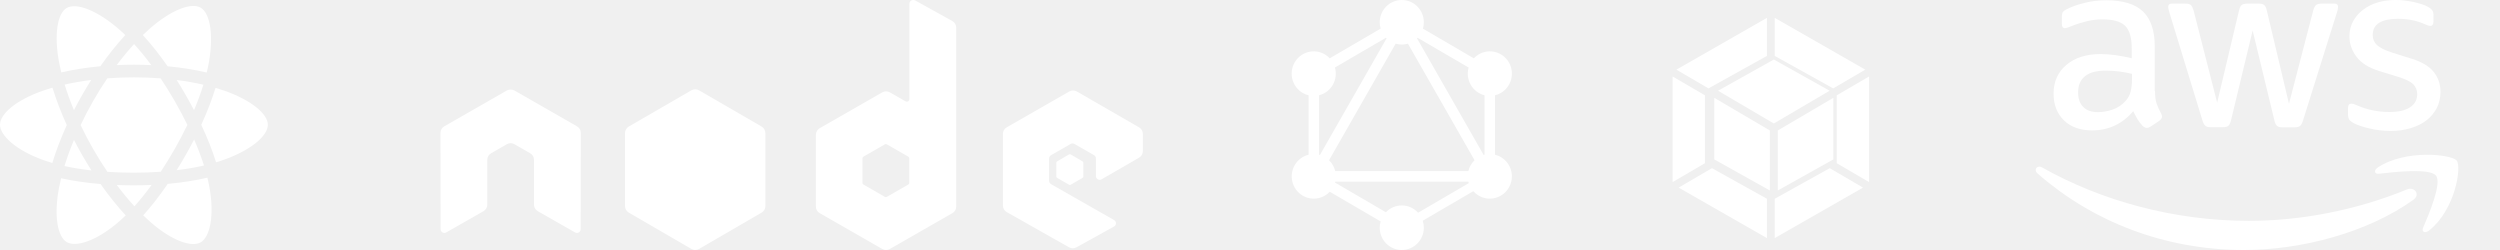
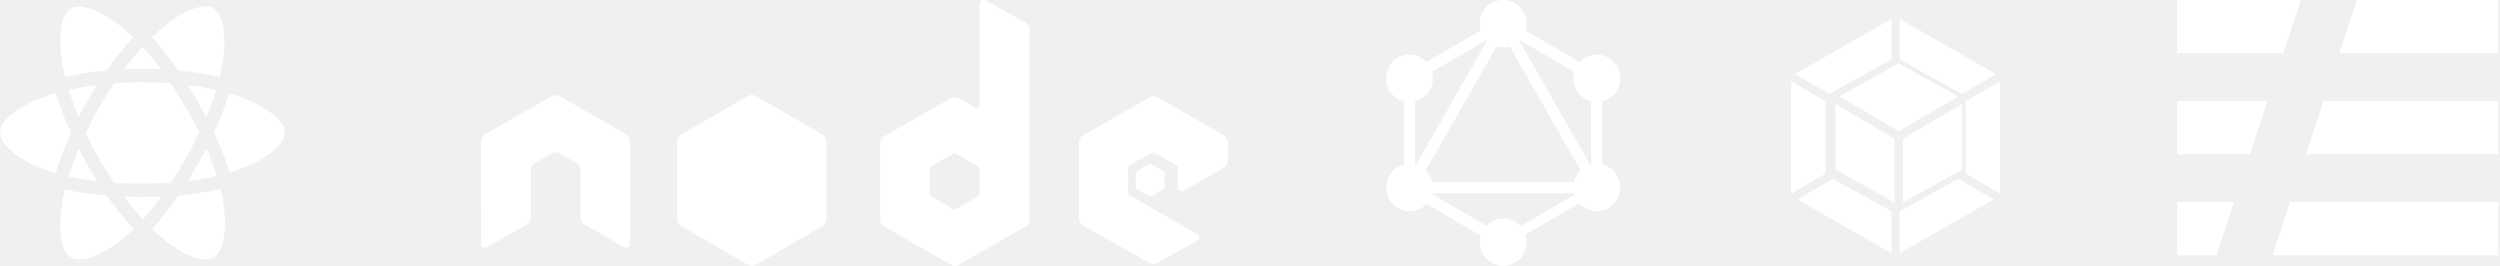
- <svg xmlns="http://www.w3.org/2000/svg" width="420px" height="42px" viewBox="0 0 420 42" version="1.1">
+ <svg xmlns="http://www.w3.org/2000/svg" width="395px" height="42px" viewBox="0 0 395 42" version="1.1">
  <g id="Home-v1" stroke="none" stroke-width="1" fill="none" fill-rule="evenodd">
-     <g id="Main-page" transform="translate(-558, -6691)" fill="#FFFFFF">
+     <g id="Main-page" transform="translate(-587, -6691)" fill="#FFFFFF">
      <g id="Made-for-devs" transform="translate(72, 3974)">
-         <g id="Technology" transform="translate(481, 2667)">
-           <g id="Logos" transform="translate(0, 46)">
-             <g id="amazon-web-services-2" transform="translate(347, 4)" fill-rule="nonzero">
-               <path d="M20.04,15.283 C20.04,16.149 20.134,16.851 20.299,17.366 C20.487,17.881 20.723,18.443 21.053,19.051 C21.171,19.238 21.218,19.426 21.218,19.589 C21.218,19.823 21.077,20.057 20.77,20.291 L19.285,21.274 C19.073,21.415 18.861,21.485 18.673,21.485 C18.437,21.485 18.201,21.368 17.966,21.157 C17.636,20.806 17.353,20.432 17.117,20.057 C16.881,19.66 16.646,19.215 16.387,18.677 C14.548,20.83 12.239,21.906 9.458,21.906 C7.478,21.906 5.899,21.345 4.744,20.221 C3.589,19.098 3,17.6 3,15.728 C3,13.738 3.707,12.123 5.145,10.906 C6.582,9.689 8.491,9.081 10.919,9.081 C11.72,9.081 12.545,9.151 13.417,9.268 C14.289,9.385 15.185,9.572 16.127,9.783 L16.127,8.074 C16.127,6.296 15.75,5.055 15.02,4.33 C14.265,3.604 12.993,3.253 11.178,3.253 C10.353,3.253 9.505,3.347 8.633,3.557 C7.761,3.768 6.912,4.026 6.087,4.353 C5.71,4.517 5.427,4.611 5.263,4.657 C5.098,4.704 4.98,4.728 4.885,4.728 C4.555,4.728 4.391,4.494 4.391,4.002 L4.391,2.855 C4.391,2.481 4.438,2.2 4.555,2.036 C4.673,1.872 4.885,1.709 5.215,1.545 C6.04,1.123 7.03,0.772 8.185,0.491 C9.34,0.187 10.565,0.047 11.861,0.047 C14.666,0.047 16.716,0.679 18.036,1.943 C19.332,3.206 19.992,5.126 19.992,7.7 L19.992,15.283 L20.04,15.283 Z M10.471,18.84 C11.249,18.84 12.05,18.7 12.898,18.419 C13.747,18.138 14.501,17.623 15.137,16.921 C15.515,16.477 15.797,15.985 15.939,15.423 C16.08,14.862 16.174,14.183 16.174,13.387 L16.174,12.404 C15.491,12.24 14.76,12.1 14.006,12.006 C13.252,11.913 12.521,11.866 11.791,11.866 C10.212,11.866 9.057,12.17 8.279,12.802 C7.501,13.434 7.124,14.323 7.124,15.494 C7.124,16.594 7.407,17.413 7.996,17.974 C8.562,18.56 9.387,18.84 10.471,18.84 Z M29.396,21.368 C28.972,21.368 28.689,21.298 28.5,21.134 C28.312,20.994 28.147,20.666 28.005,20.221 L22.467,2.13 C22.326,1.662 22.255,1.357 22.255,1.194 C22.255,0.819 22.443,0.609 22.821,0.609 L25.13,0.609 C25.578,0.609 25.884,0.679 26.049,0.843 C26.238,0.983 26.379,1.311 26.521,1.755 L30.48,17.249 L34.157,1.755 C34.274,1.287 34.416,0.983 34.604,0.843 C34.793,0.702 35.123,0.609 35.547,0.609 L37.433,0.609 C37.88,0.609 38.187,0.679 38.375,0.843 C38.564,0.983 38.729,1.311 38.823,1.755 L42.547,17.436 L46.624,1.755 C46.765,1.287 46.93,0.983 47.095,0.843 C47.284,0.702 47.59,0.609 48.015,0.609 L50.206,0.609 C50.583,0.609 50.796,0.796 50.796,1.194 C50.796,1.311 50.772,1.428 50.748,1.568 C50.725,1.709 50.678,1.896 50.583,2.153 L44.904,20.245 C44.762,20.713 44.597,21.017 44.409,21.157 C44.22,21.298 43.914,21.391 43.513,21.391 L41.486,21.391 C41.038,21.391 40.732,21.321 40.544,21.157 C40.355,20.994 40.19,20.689 40.096,20.221 L36.443,5.126 L32.813,20.198 C32.695,20.666 32.554,20.97 32.365,21.134 C32.177,21.298 31.847,21.368 31.423,21.368 L29.396,21.368 Z M59.681,22 C58.455,22 57.23,21.86 56.051,21.579 C54.873,21.298 53.954,20.994 53.341,20.643 C52.964,20.432 52.704,20.198 52.61,19.987 C52.516,19.777 52.469,19.543 52.469,19.332 L52.469,18.138 C52.469,17.647 52.657,17.413 53.011,17.413 C53.152,17.413 53.294,17.436 53.435,17.483 C53.577,17.53 53.789,17.623 54.024,17.717 C54.826,18.068 55.698,18.349 56.617,18.536 C57.559,18.723 58.479,18.817 59.421,18.817 C60.906,18.817 62.061,18.56 62.862,18.045 C63.664,17.53 64.088,16.781 64.088,15.821 C64.088,15.166 63.876,14.628 63.451,14.183 C63.027,13.738 62.226,13.34 61.071,12.966 L57.654,11.913 C55.933,11.374 54.661,10.579 53.883,9.526 C53.105,8.496 52.704,7.349 52.704,6.132 C52.704,5.149 52.917,4.283 53.341,3.534 C53.765,2.785 54.331,2.13 55.038,1.615 C55.745,1.077 56.546,0.679 57.489,0.398 C58.431,0.117 59.421,0 60.458,0 C60.977,0 61.519,0.023 62.037,0.094 C62.579,0.164 63.074,0.257 63.569,0.351 C64.041,0.468 64.488,0.585 64.913,0.726 C65.337,0.866 65.667,1.006 65.902,1.147 C66.232,1.334 66.468,1.521 66.609,1.732 C66.751,1.919 66.822,2.177 66.822,2.504 L66.822,3.604 C66.822,4.096 66.633,4.353 66.28,4.353 C66.091,4.353 65.785,4.26 65.384,4.072 C64.041,3.464 62.532,3.16 60.859,3.16 C59.516,3.16 58.455,3.37 57.724,3.815 C56.994,4.26 56.617,4.938 56.617,5.898 C56.617,6.553 56.852,7.115 57.324,7.56 C57.795,8.004 58.667,8.449 59.916,8.847 L63.263,9.9 C64.96,10.438 66.185,11.187 66.916,12.147 C67.646,13.106 68,14.206 68,15.423 C68,16.43 67.788,17.343 67.387,18.138 C66.963,18.934 66.397,19.636 65.667,20.198 C64.936,20.783 64.064,21.204 63.051,21.509 C61.99,21.836 60.883,22 59.681,22 Z" id="Shape" />
-               <path d="M63.443,33.567 C55.764,39.076 44.608,42 35.016,42 C21.573,42 9.46,37.171 0.311,29.146 C-0.413,28.512 0.241,27.65 1.104,28.149 C11,33.726 23.206,37.103 35.833,37.103 C44.352,37.103 53.71,35.381 62.323,31.844 C63.606,31.277 64.703,32.66 63.443,33.567 Z" id="Shape" />
-               <path d="M67.239,29.491 C66.195,28.227 60.332,28.882 57.674,29.187 C56.879,29.28 56.755,28.625 57.475,28.133 C62.146,25.042 69.823,25.932 70.717,26.962 C71.611,28.016 70.469,35.252 66.096,38.718 C65.425,39.257 64.779,38.976 65.078,38.273 C66.071,35.955 68.282,30.732 67.239,29.491 Z" id="Shape" />
+         <g id="Technology" transform="translate(490, 2667)">
+           <g id="Logos" transform="translate(20, 46)">
+             <g id="serverless-logo" transform="translate(349, 4)" fill-rule="nonzero">
+               <polygon id="Fill-1" points="0 31.941 0 40.341 6.196 40.341 8.978 31.941" />
+               <polygon id="Fill-2" points="0 15.97 0 24.371 11.485 24.371 14.266 15.97" />
+               <polygon id="Fill-3" points="0 2.69190445e-05 0 8.4 16.773 8.4 19.555 2.69190445e-05" />
+               <polygon id="Fill-4" points="28.403 2.69190445e-05 25.622 8.4 50.724 8.4 50.724 2.69190445e-05" />
+               <polygon id="Fill-5" points="23.115 15.97 20.334 24.371 50.724 24.371 50.724 15.97" />
+               <polygon id="Fill-6" points="17.827 31.941 15.046 40.341 50.724 40.341 50.724 31.941" />
            </g>
-             <g id="webpack-icon" transform="translate(284, 4)" fill-rule="nonzero">
-               <path d="M33.985,31.518 L19.151,40 L19.151,33.393 L28.394,28.254 L33.985,31.518 Z M35,30.589 L35,12.849 L29.572,16.016 L29.572,27.418 L35,30.589 Z M3.015,31.518 L17.849,40 L17.849,33.393 L8.606,28.254 L3.015,31.518 Z M2,30.589 L2,12.849 L7.428,16.016 L7.428,27.418 L2,30.589 Z M2.635,11.701 L17.849,3 L17.849,9.388 L8.103,14.807 L8.028,14.85 L2.635,11.701 Z M34.365,11.701 L19.151,3 L19.151,9.388 L28.897,14.807 L28.972,14.85 L34.365,11.701 Z" id="Shape" />
+             <g id="webpack-icon" transform="translate(286, 4)" fill-rule="nonzero">
+               <path d="M33.985,31.518 L19.151,40 L19.151,33.393 L28.394,28.254 L33.985,31.518 Z M35,30.589 L35,12.849 L29.572,16.016 L29.572,27.418 L35,30.589 Z M3.015,31.518 L17.849,40 L17.849,33.393 L8.606,28.254 L3.015,31.518 L3.015,31.518 Z M2,30.589 L2,12.849 L7.428,16.016 L7.428,27.418 L2,30.589 Z M2.635,11.701 L17.849,3 L17.849,9.388 L8.103,14.807 L8.028,14.85 L2.635,11.701 L2.635,11.701 Z M34.365,11.701 L19.151,3 L19.151,9.388 L28.897,14.807 L28.972,14.85 L34.365,11.701 L34.365,11.701 Z" id="Shape" />
              <path d="M18.334,32 L9,26.781 L9,16.438 L18.334,21.92 L18.334,32 M19.666,32 L29,26.781 L29,16.438 L19.666,21.92 L19.666,32 M9.632,15.241 L19.002,10 L28.372,15.241 L19.002,20.745 L9.632,15.241" id="Shape" />
            </g>
-             <g id="graphql-copy" transform="translate(222, 4)">
-               <path d="M22.052,4.813 L30.6,9.799 C30.847,9.536 31.13,9.309 31.441,9.127 C33.214,8.097 35.475,8.709 36.505,10.5 C37.524,12.291 36.919,14.576 35.146,15.616 C34.838,15.795 34.505,15.929 34.159,16.013 L34.159,25.989 C34.502,26.073 34.83,26.206 35.136,26.384 C36.919,27.424 37.524,29.709 36.495,31.5 C35.475,33.291 33.204,33.902 31.431,32.873 C31.087,32.674 30.778,32.42 30.514,32.121 L22.018,37.077 C22.142,37.458 22.206,37.856 22.205,38.257 C22.205,40.316 20.549,42 18.5,42 C16.451,42 14.795,40.327 14.795,38.257 C14.795,37.889 14.847,37.533 14.945,37.198 L6.399,32.213 C6.155,32.471 5.875,32.694 5.569,32.873 C3.786,33.902 1.525,33.291 0.505,31.5 C-0.514,29.709 0.091,27.424 1.864,26.384 C2.17,26.206 2.498,26.073 2.841,25.989 L2.841,16.013 C2.495,15.929 2.162,15.795 1.854,15.616 C0.081,14.586 -0.524,12.291 0.495,10.5 C1.514,8.709 3.786,8.097 5.559,9.127 C5.868,9.308 6.15,9.533 6.396,9.795 L14.946,4.808 C14.846,4.462 14.795,4.103 14.795,3.743 C14.795,1.673 16.451,0 18.5,0 C20.549,0 22.205,1.673 22.205,3.743 C22.205,4.115 22.152,4.474 22.052,4.813 Z M21.161,6.349 L29.73,11.347 C29.455,12.321 29.582,13.366 30.082,14.243 C30.604,15.16 31.454,15.767 32.397,16.004 L32.397,25.993 C32.349,26.005 32.301,26.018 32.253,26.032 L21.062,6.449 C21.096,6.417 21.129,6.383 21.161,6.35 L21.161,6.349 Z M15.941,6.452 L4.749,26.034 C4.701,26.019 4.652,26.006 4.603,25.994 L4.603,16.004 C5.546,15.767 6.396,15.16 6.918,14.243 C7.419,13.364 7.546,12.317 7.268,11.342 L15.835,6.345 C15.869,6.381 15.905,6.417 15.941,6.451 L15.941,6.452 Z M19.535,7.339 L30.724,26.916 C30.468,27.163 30.248,27.446 30.072,27.757 C29.896,28.065 29.764,28.398 29.681,28.744 L7.319,28.744 C7.236,28.398 7.104,28.065 6.928,27.757 C6.751,27.449 6.532,27.167 6.277,26.921 L17.468,7.34 C17.803,7.437 18.151,7.486 18.5,7.486 C18.859,7.486 19.207,7.435 19.535,7.339 Z M21.24,35.735 L29.753,30.769 C29.728,30.688 29.705,30.607 29.685,30.524 L7.314,30.524 C7.302,30.573 7.29,30.621 7.276,30.669 L15.831,35.659 C16.529,34.925 17.493,34.512 18.5,34.514 C19.543,34.512 20.538,34.956 21.24,35.735 Z" id="Shape" />
+             <g id="graphql-copy" transform="translate(224, 4)">
+               <path d="M22.052,4.813 L30.6,9.799 C30.847,9.536 31.13,9.309 31.441,9.127 C33.214,8.097 35.475,8.709 36.505,10.5 C37.524,12.291 36.919,14.576 35.146,15.616 C34.838,15.795 34.505,15.929 34.159,16.013 L34.159,25.989 C34.502,26.073 34.83,26.206 35.136,26.384 C36.919,27.424 37.524,29.709 36.495,31.5 C35.475,33.291 33.204,33.902 31.431,32.873 C31.087,32.674 30.778,32.42 30.514,32.121 L22.018,37.077 C22.142,37.458 22.206,37.856 22.205,38.257 C22.205,40.316 20.549,42 18.5,42 C16.451,42 14.795,40.327 14.795,38.257 C14.795,37.889 14.847,37.533 14.945,37.198 L6.399,32.213 C6.155,32.471 5.875,32.694 5.569,32.873 C3.786,33.902 1.525,33.291 0.505,31.5 C-0.514,29.709 0.091,27.424 1.864,26.384 C2.17,26.206 2.498,26.073 2.841,25.989 L2.841,16.013 C2.495,15.929 2.162,15.795 1.854,15.616 C0.081,14.586 -0.524,12.291 0.495,10.5 C1.514,8.709 3.786,8.097 5.559,9.127 C5.868,9.308 6.15,9.533 6.396,9.795 L14.946,4.808 C14.846,4.462 14.795,4.103 14.795,3.743 C14.795,1.673 16.451,0 18.5,0 C20.549,0 22.205,1.673 22.205,3.743 C22.205,4.115 22.152,4.474 22.052,4.813 Z M21.161,6.349 L29.73,11.347 C29.455,12.321 29.582,13.366 30.082,14.243 C30.604,15.16 31.454,15.767 32.397,16.004 L32.397,25.993 C32.349,26.005 32.301,26.018 32.253,26.032 L21.062,6.449 C21.096,6.417 21.129,6.383 21.161,6.349 L21.161,6.349 Z M15.941,6.452 L4.749,26.034 C4.701,26.019 4.652,26.006 4.603,25.994 L4.603,16.004 C5.546,15.767 6.396,15.16 6.918,14.243 C7.419,13.364 7.546,12.317 7.268,11.342 L15.835,6.345 C15.869,6.381 15.905,6.417 15.941,6.451 L15.941,6.452 Z M19.535,7.339 L30.724,26.916 C30.468,27.163 30.248,27.446 30.072,27.757 C29.896,28.065 29.764,28.398 29.681,28.744 L7.319,28.744 C7.236,28.398 7.104,28.065 6.928,27.757 C6.751,27.449 6.532,27.167 6.277,26.921 L17.468,7.34 C17.803,7.437 18.151,7.486 18.5,7.486 C18.859,7.486 19.207,7.435 19.535,7.339 Z M21.24,35.735 L29.753,30.769 C29.728,30.688 29.705,30.607 29.685,30.524 L7.314,30.524 C7.302,30.573 7.29,30.621 7.276,30.669 L15.831,35.659 C16.529,34.925 17.493,34.512 18.5,34.514 C19.543,34.512 20.538,34.956 21.24,35.735 L21.24,35.735 Z" id="Shape" />
            </g>
-             <g id="nodejs" transform="translate(79, 4)" fill-rule="nonzero">
-               <path d="M79.412,0 C79.301,0 79.192,0.029 79.095,0.084 C78.9,0.197 78.78,0.404 78.779,0.628 L78.779,16.644 C78.779,16.802 78.705,16.942 78.568,17.021 C78.431,17.1 78.262,17.1 78.125,17.021 L75.489,15.514 C75.098,15.289 74.616,15.289 74.224,15.514 L63.702,21.543 C63.309,21.769 63.07,22.202 63.07,22.653 L63.07,34.713 C63.07,35.163 63.309,35.576 63.702,35.801 L74.224,41.831 C74.615,42.056 75.098,42.056 75.489,41.831 L86.012,35.801 C86.404,35.577 86.645,35.162 86.644,34.713 L86.644,4.648 C86.644,4.188 86.394,3.764 85.991,3.538 L79.728,0.063 C79.63,0.008 79.521,-0.001 79.412,0 Z M11.724,15.053 C11.524,15.061 11.335,15.096 11.155,15.2 L0.632,21.23 C0.24,21.453 -0.001,21.869 5.32570083e-06,22.318 L0.021,38.502 C0.021,38.727 0.138,38.937 0.337,39.047 C0.532,39.163 0.775,39.163 0.97,39.047 L7.212,35.487 C7.607,35.254 7.865,34.848 7.865,34.399 L7.865,26.841 C7.865,26.39 8.104,25.976 8.498,25.752 L11.155,24.223 C11.347,24.113 11.565,24.055 11.787,24.056 C12.004,24.056 12.227,24.11 12.42,24.223 L15.077,25.752 C15.469,25.975 15.711,26.391 15.709,26.841 L15.709,34.398 C15.709,34.848 15.97,35.257 16.363,35.487 L22.605,39.047 C22.799,39.163 23.043,39.163 23.237,39.047 C23.433,38.934 23.554,38.727 23.554,38.502 L23.574,22.318 C23.577,21.868 23.335,21.452 22.942,21.23 L12.42,15.2 C12.242,15.096 12.053,15.062 11.851,15.053 L11.724,15.053 Z M106.276,15.2 C106.056,15.2 105.84,15.255 105.643,15.367 L95.121,21.397 C94.729,21.621 94.488,22.036 94.488,22.486 L94.488,34.545 C94.488,34.999 94.746,35.409 95.142,35.634 L105.58,41.538 C105.965,41.756 106.436,41.773 106.824,41.558 L113.15,38.062 C113.351,37.952 113.486,37.745 113.487,37.518 C113.489,37.293 113.368,37.084 113.171,36.974 L102.586,30.944 C102.388,30.831 102.248,30.604 102.248,30.378 L102.248,26.61 C102.248,26.385 102.389,26.178 102.586,26.066 L105.875,24.181 C106.071,24.069 106.312,24.069 106.508,24.181 L109.797,26.066 C109.993,26.178 110.114,26.385 110.113,26.61 L110.113,29.583 C110.113,29.807 110.234,30.015 110.43,30.127 C110.627,30.24 110.865,30.24 111.062,30.127 L117.367,26.485 C117.759,26.26 118,25.845 118,25.396 L118,22.486 C118,22.036 117.76,21.623 117.367,21.397 L106.908,15.367 C106.716,15.257 106.498,15.199 106.276,15.2 L106.276,15.2 Z M74.815,24.202 C74.87,24.202 74.934,24.216 74.983,24.244 L78.589,26.317 C78.687,26.373 78.758,26.477 78.758,26.589 L78.758,30.734 C78.758,30.847 78.688,30.95 78.589,31.007 L74.983,33.079 C74.885,33.135 74.765,33.135 74.667,33.079 L71.061,31.007 C70.963,30.95 70.893,30.847 70.893,30.734 L70.893,26.589 C70.893,26.477 70.964,26.374 71.061,26.317 L74.667,24.244 C74.711,24.217 74.763,24.203 74.815,24.203 L74.815,24.202 L74.815,24.202 Z" id="Shape" />
-               <path d="M42.793,15 C42.573,15 42.356,15.056 42.16,15.17 L31.633,21.262 C31.239,21.49 31,21.93 31,22.386 L31,34.612 C31,35.069 31.24,35.487 31.633,35.716 L42.16,41.828 C42.551,42.057 43.034,42.057 43.426,41.828 L53.952,35.716 C54.345,35.489 54.586,35.067 54.585,34.612 L54.585,22.386 C54.585,21.929 54.346,21.49 53.952,21.262 L43.426,15.17 C43.233,15.058 43.015,14.999 42.793,15 Z M105.743,25.91 C105.701,25.91 105.654,25.91 105.616,25.931 L103.591,27.12 C103.514,27.163 103.466,27.244 103.464,27.332 L103.464,29.667 C103.464,29.755 103.515,29.835 103.591,29.879 L105.616,31.046 C105.692,31.091 105.773,31.091 105.848,31.046 L107.873,29.879 C107.95,29.836 107.998,29.755 108,29.667 L108,27.332 C107.998,27.243 107.95,27.163 107.873,27.12 L105.848,25.931 C105.811,25.909 105.785,25.91 105.743,25.91 L105.743,25.91 Z" id="Shape" />
+             <g id="nodejs" transform="translate(81, 4)" fill-rule="nonzero">
+               <path d="M79.412,0 C79.301,0 79.192,0.029 79.095,0.084 C78.9,0.197 78.78,0.404 78.779,0.628 L78.779,16.644 C78.779,16.802 78.705,16.942 78.568,17.021 C78.431,17.1 78.262,17.1 78.125,17.021 L75.489,15.514 C75.098,15.289 74.616,15.289 74.224,15.514 L63.702,21.543 C63.309,21.769 63.07,22.202 63.07,22.653 L63.07,34.713 C63.07,35.163 63.309,35.576 63.702,35.801 L74.224,41.831 C74.615,42.056 75.098,42.056 75.489,41.831 L86.012,35.801 C86.404,35.577 86.645,35.162 86.644,34.713 L86.644,4.648 C86.644,4.188 86.394,3.764 85.991,3.538 L79.728,0.063 C79.63,0.008 79.521,-0.001 79.412,0 L79.412,0 Z M11.724,15.053 C11.524,15.061 11.335,15.096 11.155,15.2 L0.632,21.23 C0.24,21.453 -0.001,21.869 0,22.318 L0.021,38.502 C0.021,38.727 0.138,38.937 0.337,39.047 C0.532,39.163 0.775,39.163 0.97,39.047 L7.212,35.487 C7.607,35.254 7.865,34.848 7.865,34.399 L7.865,26.841 C7.865,26.39 8.104,25.976 8.498,25.752 L11.155,24.223 C11.347,24.113 11.565,24.055 11.787,24.056 C12.004,24.056 12.227,24.11 12.42,24.223 L15.077,25.752 C15.469,25.975 15.711,26.391 15.709,26.841 L15.709,34.398 C15.709,34.848 15.97,35.257 16.363,35.487 L22.605,39.047 C22.799,39.163 23.043,39.163 23.237,39.047 C23.433,38.934 23.554,38.727 23.554,38.502 L23.574,22.318 C23.577,21.868 23.335,21.452 22.942,21.23 L12.42,15.2 C12.242,15.096 12.053,15.062 11.851,15.053 L11.724,15.053 Z M106.276,15.2 C106.056,15.2 105.84,15.255 105.643,15.367 L95.121,21.397 C94.729,21.621 94.488,22.036 94.488,22.486 L94.488,34.545 C94.488,34.999 94.746,35.409 95.142,35.634 L105.58,41.538 C105.965,41.756 106.436,41.773 106.824,41.558 L113.15,38.062 C113.351,37.952 113.486,37.745 113.487,37.518 C113.489,37.293 113.368,37.084 113.171,36.974 L102.586,30.944 C102.388,30.831 102.248,30.604 102.248,30.378 L102.248,26.61 C102.248,26.385 102.389,26.178 102.586,26.066 L105.875,24.181 C106.071,24.069 106.312,24.069 106.508,24.181 L109.797,26.066 C109.993,26.178 110.114,26.385 110.113,26.61 L110.113,29.583 C110.113,29.807 110.234,30.015 110.43,30.127 C110.627,30.24 110.865,30.24 111.062,30.127 L117.367,26.485 C117.759,26.26 118,25.845 118,25.396 L118,22.486 C118,22.036 117.76,21.623 117.367,21.397 L106.908,15.367 C106.716,15.257 106.498,15.199 106.276,15.2 L106.276,15.2 Z M74.815,24.202 C74.87,24.202 74.934,24.216 74.983,24.244 L78.589,26.317 C78.687,26.373 78.758,26.477 78.758,26.589 L78.758,30.734 C78.758,30.847 78.688,30.95 78.589,31.007 L74.983,33.079 C74.885,33.135 74.765,33.135 74.667,33.079 L71.061,31.007 C70.963,30.95 70.893,30.847 70.893,30.734 L70.893,26.589 C70.893,26.477 70.964,26.374 71.061,26.317 L74.667,24.244 C74.711,24.217 74.763,24.203 74.815,24.203 L74.815,24.202 L74.815,24.202 Z" id="Shape" />
+               <path d="M42.793,15 C42.573,15 42.356,15.056 42.16,15.17 L31.633,21.262 C31.239,21.49 31,21.93 31,22.386 L31,34.612 C31,35.069 31.24,35.487 31.633,35.716 L42.16,41.828 C42.551,42.057 43.034,42.057 43.426,41.828 L53.952,35.716 C54.345,35.489 54.586,35.067 54.585,34.612 L54.585,22.386 C54.585,21.929 54.346,21.49 53.952,21.262 L43.426,15.17 C43.233,15.058 43.015,14.999 42.793,15 L42.793,15 Z M105.743,25.91 C105.701,25.91 105.654,25.91 105.616,25.931 L103.591,27.12 C103.514,27.163 103.466,27.244 103.464,27.332 L103.464,29.667 C103.464,29.755 103.515,29.835 103.591,29.879 L105.616,31.046 C105.692,31.091 105.773,31.091 105.848,31.046 L107.873,29.879 C107.95,29.836 107.998,29.755 108,29.667 L108,27.332 C107.998,27.243 107.95,27.163 107.873,27.12 L105.848,25.931 C105.811,25.909 105.785,25.91 105.743,25.91 L105.743,25.91 Z" id="Shape" />
            </g>
            <g id="react-logo" fill-rule="nonzero">
-               <path d="M42.13,31.007 C41.861,31.097 41.585,31.184 41.304,31.268 C40.681,29.276 39.84,27.157 38.812,24.969 C39.793,22.832 40.601,20.741 41.207,18.762 C41.71,18.909 42.199,19.064 42.669,19.228 C47.223,20.812 50,23.154 50,24.958 C50,26.881 47,29.376 42.13,31.007 L42.13,31.007 Z M40.109,35.053 C40.602,37.567 40.672,39.839 40.346,41.616 C40.053,43.212 39.463,44.276 38.735,44.703 C37.184,45.61 33.868,44.431 30.292,41.321 C29.882,40.964 29.469,40.584 29.055,40.181 C30.441,38.648 31.827,36.867 33.179,34.889 C35.558,34.675 37.805,34.327 39.843,33.851 C39.943,34.26 40.032,34.661 40.109,35.053 Z M19.673,44.546 C18.158,45.087 16.951,45.102 16.222,44.677 C14.67,43.773 14.025,40.28 14.905,35.596 C15.009,35.043 15.129,34.492 15.264,33.946 C17.279,34.396 19.51,34.72 21.895,34.916 C23.256,36.851 24.682,38.631 26.118,40.189 C25.813,40.488 25.5,40.778 25.181,41.061 C23.272,42.748 21.359,43.944 19.673,44.546 L19.673,44.546 Z M12.575,30.995 C10.176,30.166 8.195,29.089 6.837,27.914 C5.616,26.858 5,25.809 5,24.958 C5,23.148 7.671,20.839 12.126,19.269 C12.686,19.073 13.25,18.893 13.82,18.73 C14.436,20.754 15.243,22.87 16.218,25.01 C15.231,27.182 14.411,29.332 13.79,31.379 C13.382,31.261 12.977,31.133 12.575,30.995 Z M14.955,14.629 C14.03,9.854 14.644,6.251 16.189,5.347 C17.835,4.384 21.475,5.757 25.312,9.2 C25.557,9.42 25.803,9.65 26.05,9.888 C24.621,11.44 23.208,13.205 21.859,15.13 C19.544,15.347 17.329,15.695 15.293,16.161 C15.167,15.654 15.055,15.143 14.955,14.629 L14.955,14.629 Z M36.179,19.926 C35.698,19.086 35.199,18.257 34.683,17.439 C36.253,17.639 37.757,17.905 39.169,18.231 C38.745,19.605 38.216,21.041 37.594,22.513 C37.139,21.641 36.668,20.778 36.179,19.926 Z M27.524,11.406 C28.493,12.468 29.464,13.653 30.419,14.939 C28.482,14.846 26.541,14.846 24.604,14.937 C25.56,13.663 26.539,12.48 27.524,11.406 Z M18.813,19.94 C18.33,20.786 17.867,21.643 17.424,22.511 C16.812,21.044 16.288,19.602 15.86,18.209 C17.264,17.891 18.761,17.632 20.321,17.435 C19.799,18.258 19.296,19.093 18.813,19.94 Z M20.366,32.633 C18.755,32.452 17.235,32.205 15.831,31.897 C16.266,30.479 16.801,29.006 17.426,27.507 C17.871,28.376 18.336,29.233 18.821,30.08 C19.316,30.943 19.831,31.795 20.366,32.633 Z M27.582,38.661 C26.585,37.574 25.592,36.373 24.621,35.08 C25.563,35.118 26.524,35.137 27.5,35.137 C28.503,35.137 29.494,35.114 30.47,35.07 C29.512,36.386 28.545,37.589 27.582,38.661 Z M37.614,27.431 C38.272,28.946 38.826,30.411 39.267,31.805 C37.84,32.134 36.3,32.399 34.677,32.595 C35.197,31.762 35.7,30.919 36.187,30.065 C36.682,29.198 37.158,28.319 37.614,27.431 Z M34.366,29.004 C33.621,30.313 32.834,31.596 32.006,32.853 C30.546,32.958 29.037,33.013 27.5,33.013 C25.969,33.013 24.479,32.964 23.045,32.87 C22.196,31.617 21.394,30.331 20.64,29.016 C19.891,27.708 19.191,26.371 18.541,25.009 C19.189,23.647 19.887,22.31 20.634,21.001 L20.634,21.001 C21.381,19.692 22.177,18.412 23.02,17.163 C24.483,17.051 25.984,16.993 27.5,16.993 C29.024,16.993 30.526,17.052 31.989,17.164 C32.823,18.411 33.614,19.687 34.36,20.99 C35.109,22.296 35.817,23.627 36.481,24.979 C35.824,26.346 35.118,27.688 34.367,29.004 L34.366,29.004 Z M38.703,5.284 C40.35,6.244 40.991,10.117 39.956,15.195 C39.888,15.526 39.814,15.855 39.734,16.183 C37.693,15.707 35.476,15.353 33.156,15.133 C31.804,13.187 30.403,11.418 28.996,9.887 C29.365,9.528 29.742,9.179 30.128,8.839 C33.761,5.644 37.156,4.382 38.703,5.284 Z" id="Shape" />
+               <path d="M42.13,31.007 C41.861,31.097 41.585,31.184 41.304,31.268 C40.681,29.276 39.84,27.157 38.812,24.969 C39.793,22.832 40.601,20.741 41.207,18.762 C41.71,18.909 42.199,19.064 42.669,19.228 C47.223,20.812 50,23.154 50,24.958 C50,26.881 47,29.376 42.13,31.007 L42.13,31.007 Z M40.109,35.053 C40.602,37.567 40.672,39.839 40.346,41.616 C40.053,43.212 39.463,44.276 38.735,44.703 C37.184,45.61 33.868,44.431 30.292,41.321 C29.882,40.964 29.469,40.584 29.055,40.181 C30.441,38.648 31.827,36.867 33.179,34.889 C35.558,34.675 37.805,34.327 39.843,33.851 C39.943,34.26 40.032,34.661 40.109,35.053 L40.109,35.053 Z M19.673,44.546 C18.158,45.087 16.951,45.102 16.222,44.677 C14.67,43.773 14.025,40.28 14.905,35.596 C15.009,35.043 15.129,34.492 15.264,33.946 C17.279,34.396 19.51,34.72 21.895,34.916 C23.256,36.851 24.682,38.631 26.118,40.189 C25.813,40.488 25.5,40.778 25.181,41.061 C23.272,42.748 21.359,43.944 19.673,44.546 L19.673,44.546 Z M12.575,30.995 C10.176,30.166 8.195,29.089 6.837,27.914 C5.616,26.858 5,25.809 5,24.958 C5,23.148 7.671,20.839 12.126,19.269 C12.686,19.073 13.25,18.893 13.82,18.73 C14.436,20.754 15.243,22.87 16.218,25.01 C15.231,27.182 14.411,29.332 13.79,31.379 C13.382,31.261 12.977,31.133 12.575,30.995 L12.575,30.995 Z M14.955,14.629 C14.03,9.854 14.644,6.251 16.189,5.347 C17.835,4.384 21.475,5.757 25.312,9.2 C25.557,9.42 25.803,9.65 26.05,9.888 C24.621,11.44 23.208,13.205 21.859,15.13 C19.544,15.347 17.329,15.695 15.293,16.161 C15.167,15.654 15.055,15.143 14.955,14.629 L14.955,14.629 Z M36.179,19.926 C35.698,19.086 35.199,18.257 34.683,17.439 C36.253,17.639 37.757,17.905 39.169,18.231 C38.745,19.605 38.216,21.041 37.594,22.513 C37.139,21.641 36.668,20.778 36.179,19.926 L36.179,19.926 Z M27.524,11.406 C28.493,12.468 29.464,13.653 30.419,14.939 C28.482,14.846 26.541,14.846 24.604,14.937 C25.56,13.663 26.539,12.48 27.524,11.406 L27.524,11.406 Z M18.813,19.94 C18.33,20.786 17.867,21.643 17.424,22.511 C16.812,21.044 16.288,19.602 15.86,18.209 C17.264,17.891 18.761,17.632 20.321,17.435 C19.799,18.258 19.296,19.093 18.813,19.94 L18.813,19.94 Z M20.366,32.633 C18.755,32.452 17.235,32.205 15.831,31.897 C16.266,30.479 16.801,29.006 17.426,27.507 C17.871,28.376 18.336,29.233 18.821,30.08 C19.316,30.943 19.831,31.795 20.366,32.633 L20.366,32.633 Z M27.582,38.661 C26.585,37.574 25.592,36.373 24.621,35.08 C25.563,35.118 26.524,35.137 27.5,35.137 C28.503,35.137 29.494,35.114 30.47,35.07 C29.512,36.386 28.545,37.589 27.582,38.661 Z M37.614,27.431 C38.272,28.946 38.826,30.411 39.267,31.805 C37.84,32.134 36.3,32.399 34.677,32.595 C35.197,31.762 35.7,30.919 36.187,30.065 C36.682,29.198 37.158,28.319 37.614,27.431 L37.614,27.431 Z M34.366,29.004 C33.621,30.313 32.834,31.596 32.006,32.853 C30.546,32.958 29.037,33.013 27.5,33.013 C25.969,33.013 24.479,32.964 23.045,32.87 C22.196,31.617 21.394,30.331 20.64,29.016 C19.891,27.708 19.191,26.371 18.541,25.009 C19.189,23.647 19.887,22.31 20.634,21.001 L20.634,21.001 C21.381,19.692 22.177,18.412 23.02,17.163 C24.483,17.051 25.984,16.993 27.5,16.993 C29.024,16.993 30.526,17.052 31.989,17.164 C32.823,18.411 33.614,19.687 34.36,20.99 C35.109,22.296 35.817,23.627 36.481,24.979 C35.824,26.346 35.118,27.688 34.367,29.004 L34.366,29.004 Z M38.703,5.284 C40.35,6.244 40.991,10.117 39.956,15.195 C39.888,15.526 39.814,15.855 39.734,16.183 C37.693,15.707 35.476,15.353 33.156,15.133 C31.804,13.187 30.403,11.418 28.996,9.887 C29.365,9.528 29.742,9.179 30.128,8.839 C33.761,5.644 37.156,4.382 38.703,5.284 L38.703,5.284 Z" id="Shape" />
              <path d="M28.5,21 C30.985,21 33,23.015 33,25.5 C33,27.985 30.985,30 28.5,30 C26.015,30 24,27.985 24,25.5 C24,23.015 26.015,21 28.5,21" id="Shape" />
            </g>
          </g>
        </g>
      </g>
    </g>
  </g>
</svg>
